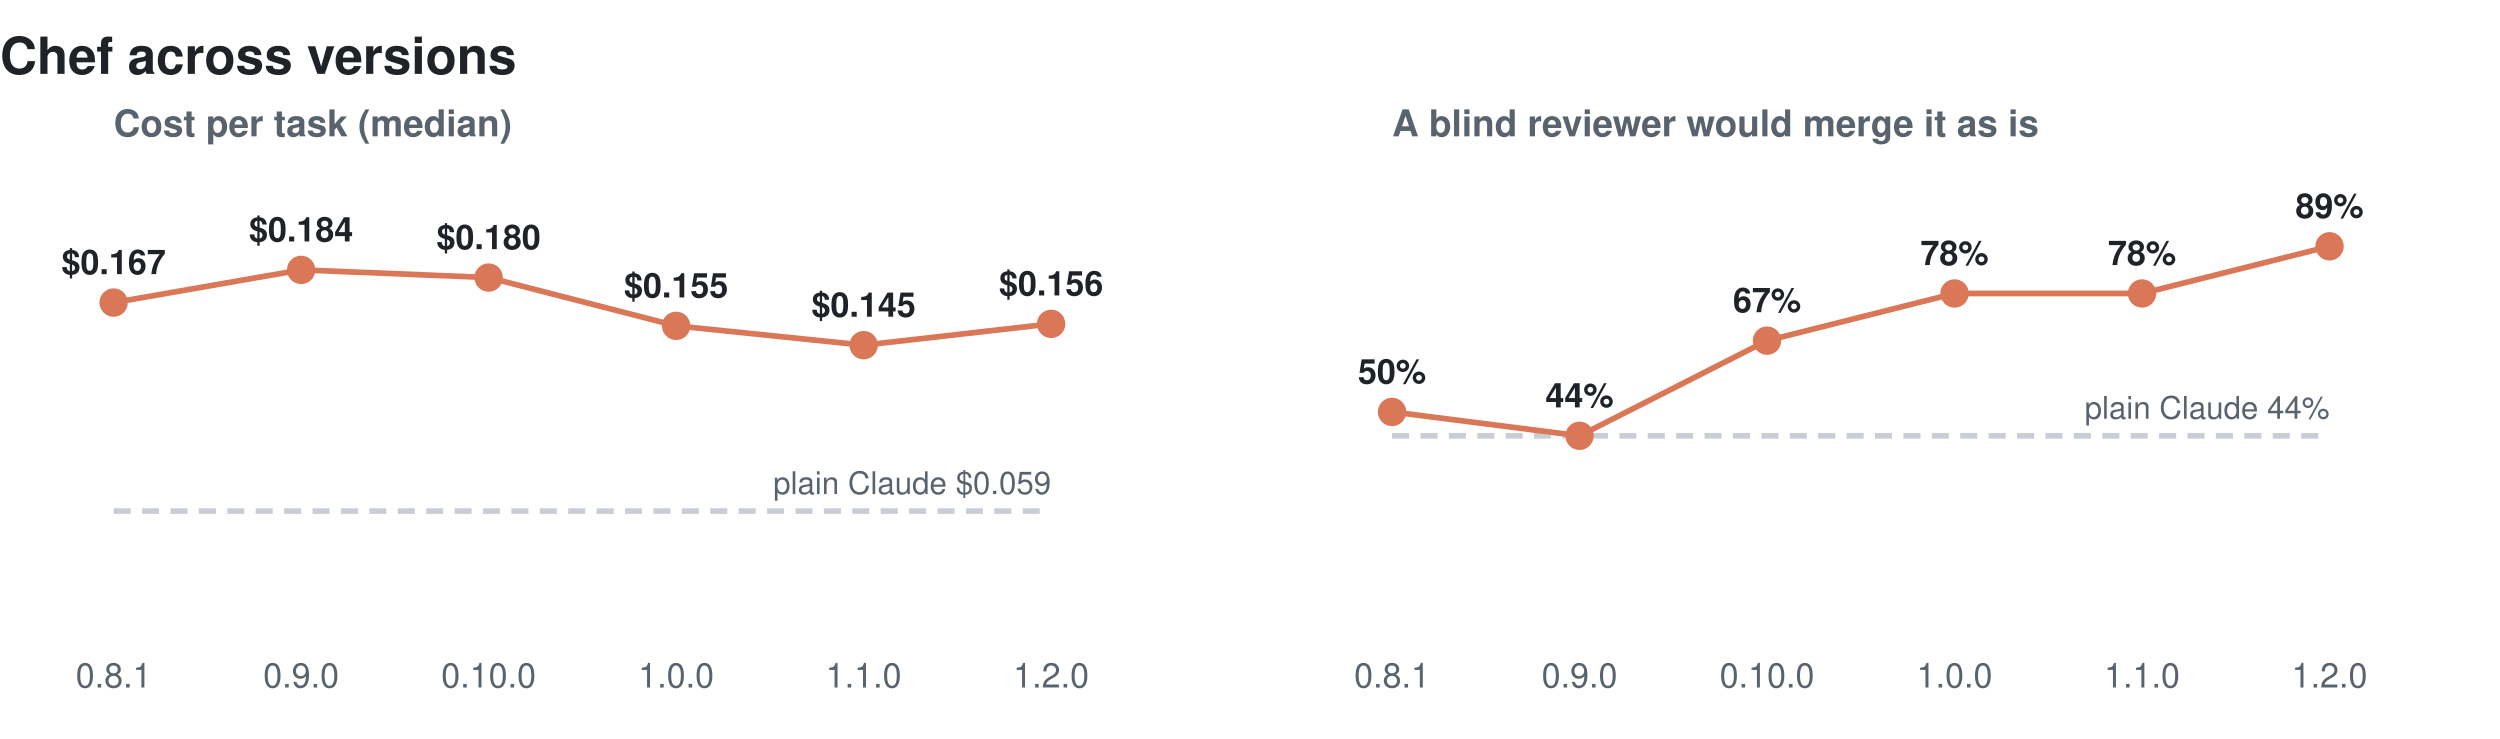
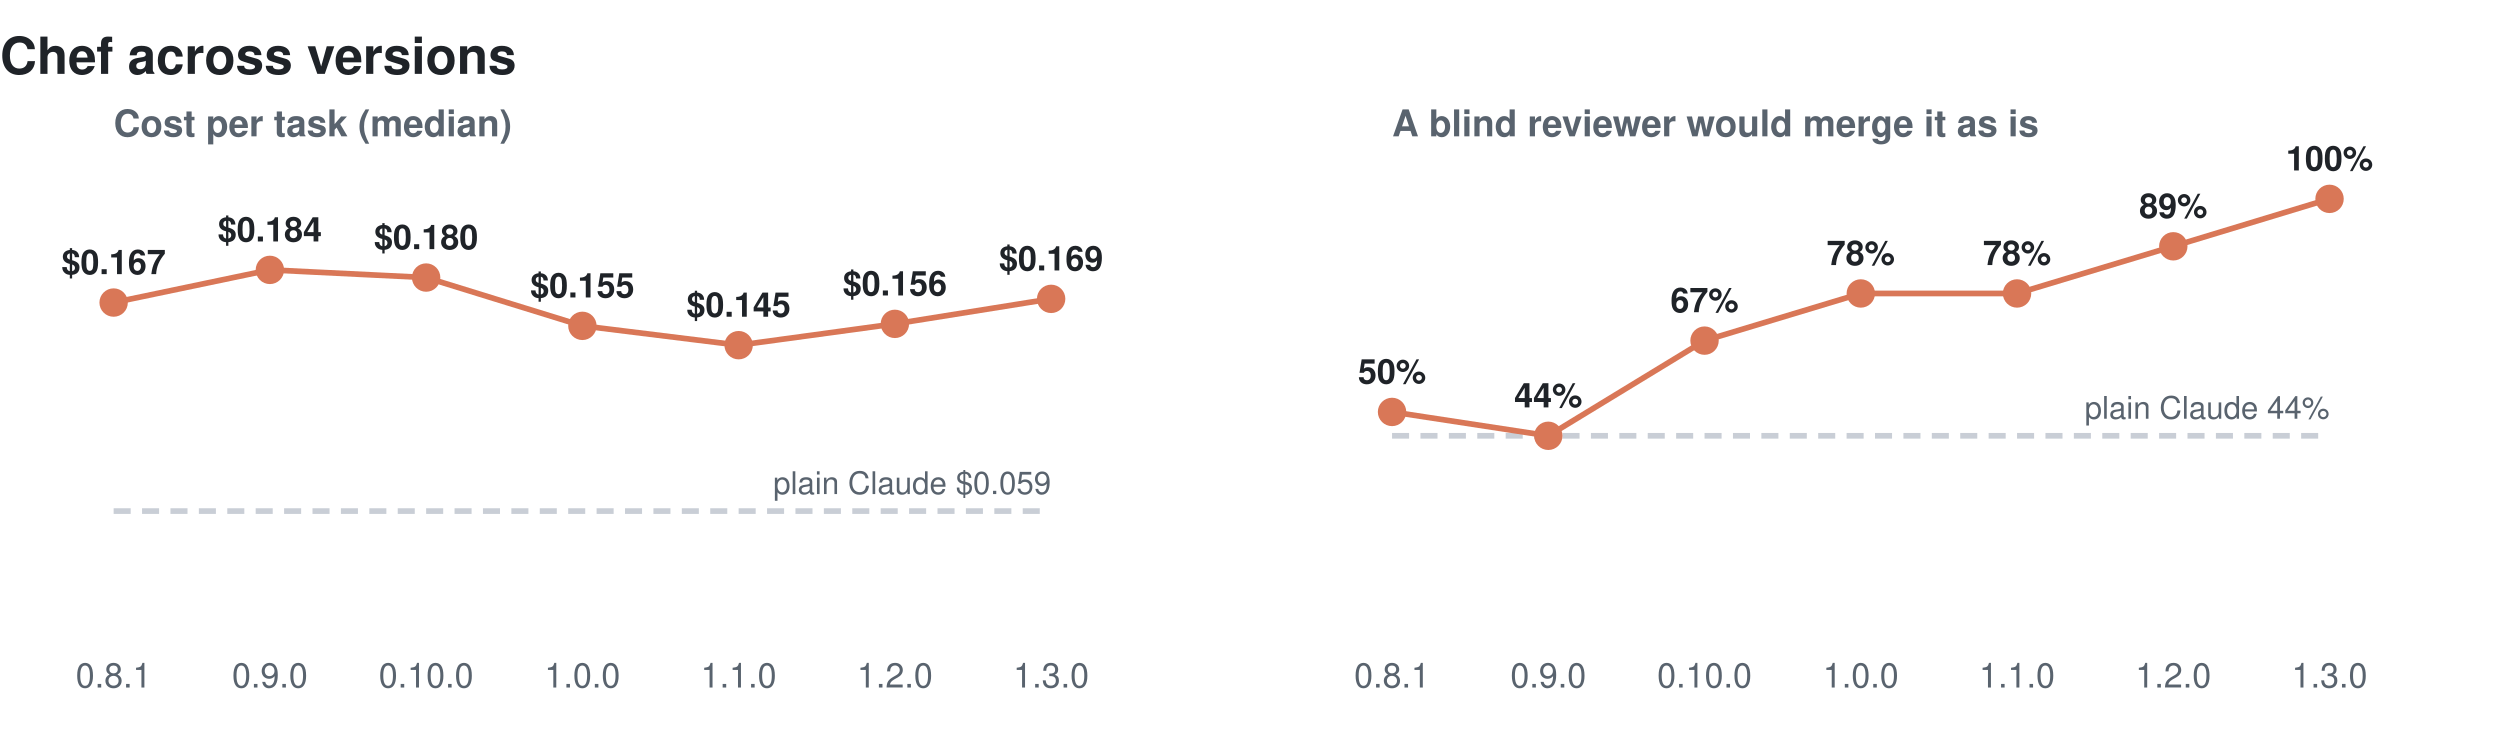
- <svg xmlns="http://www.w3.org/2000/svg" width="880" height="260" viewBox="0 0 880 260" role="img" aria-label="Chef by version, on python, docker, prometheus: 0.8.1 $0.167 per task, 50% merged as is; 0.9.0 $0.184 per task, 44% merged as is; 0.10.0 $0.180 per task, 67% merged as is; 1.0.0 $0.155 per task, 78% merged as is; 1.1.0 $0.145 per task, 78% merged as is; 1.2.0 $0.156 per task, 89% merged as is. Plain Claude: $0.059, 44%.">
+ <svg xmlns="http://www.w3.org/2000/svg" width="880" height="260" viewBox="0 0 880 260" role="img" aria-label="Chef by version, on python, docker, prometheus: 0.8.1 $0.167 per task, 50% merged as is; 0.9.0 $0.184 per task, 44% merged as is; 0.10.0 $0.180 per task, 67% merged as is; 1.0.0 $0.155 per task, 78% merged as is; 1.1.0 $0.145 per task, 78% merged as is; 1.2.0 $0.156 per task, 89% merged as is; 1.3.0 $0.169 per task, 100% merged as is. Plain Claude: $0.059, 44%.">
  <text x="0.0" y="26.0" fill="#1F2328" font-family="-apple-system, BlinkMacSystemFont, 'Segoe UI', Helvetica, Arial, sans-serif" font-size="18" font-weight="600" text-anchor="start">Chef across versions</text>
  <text x="40.0" y="48.0" fill="#59636E" font-family="-apple-system, BlinkMacSystemFont, 'Segoe UI', Helvetica, Arial, sans-serif" font-size="13" font-weight="600" text-anchor="start">Cost per task (median)</text>
  <line x1="40.0" y1="179.9" x2="370.0" y2="179.9" stroke="#C9CED6" stroke-width="2" stroke-dasharray="6 4" />
  <text x="370.0" y="173.9" fill="#59636E" font-family="-apple-system, BlinkMacSystemFont, 'Segoe UI', Helvetica, Arial, sans-serif" font-size="11" font-weight="400" text-anchor="end">plain Claude $0.059</text>
-   <polyline points="40.0,106.5 106.0,95.0 172.0,97.7 238.0,114.7 304.0,121.5 370.0,114.0" fill="none" stroke="#D97757" stroke-width="2" />
+   <polyline points="40.0,106.5 95.0,95.0 150.0,97.7 205.0,114.7 260.0,121.5 315.0,114.0 370.0,105.2" fill="none" stroke="#D97757" stroke-width="2" />
  <circle cx="40.0" cy="106.5" r="5" fill="#D97757" />
  <text x="40.0" y="96.5" fill="#1F2328" font-family="-apple-system, BlinkMacSystemFont, 'Segoe UI', Helvetica, Arial, sans-serif" font-size="12" font-weight="600" text-anchor="middle">$0.167</text>
  <text x="40.0" y="242.0" fill="#59636E" font-family="-apple-system, BlinkMacSystemFont, 'Segoe UI', Helvetica, Arial, sans-serif" font-size="12" font-weight="400" text-anchor="middle">0.8.1</text>
-   <circle cx="106.0" cy="95.0" r="5" fill="#D97757" />
-   <text x="106.0" y="85.0" fill="#1F2328" font-family="-apple-system, BlinkMacSystemFont, 'Segoe UI', Helvetica, Arial, sans-serif" font-size="12" font-weight="600" text-anchor="middle">$0.184</text>
-   <text x="106.0" y="242.0" fill="#59636E" font-family="-apple-system, BlinkMacSystemFont, 'Segoe UI', Helvetica, Arial, sans-serif" font-size="12" font-weight="400" text-anchor="middle">0.9.0</text>
-   <circle cx="172.0" cy="97.7" r="5" fill="#D97757" />
-   <text x="172.0" y="87.7" fill="#1F2328" font-family="-apple-system, BlinkMacSystemFont, 'Segoe UI', Helvetica, Arial, sans-serif" font-size="12" font-weight="600" text-anchor="middle">$0.180</text>
-   <text x="172.0" y="242.0" fill="#59636E" font-family="-apple-system, BlinkMacSystemFont, 'Segoe UI', Helvetica, Arial, sans-serif" font-size="12" font-weight="400" text-anchor="middle">0.10.0</text>
-   <circle cx="238.0" cy="114.7" r="5" fill="#D97757" />
-   <text x="238.0" y="104.7" fill="#1F2328" font-family="-apple-system, BlinkMacSystemFont, 'Segoe UI', Helvetica, Arial, sans-serif" font-size="12" font-weight="600" text-anchor="middle">$0.155</text>
-   <text x="238.0" y="242.0" fill="#59636E" font-family="-apple-system, BlinkMacSystemFont, 'Segoe UI', Helvetica, Arial, sans-serif" font-size="12" font-weight="400" text-anchor="middle">1.0.0</text>
-   <circle cx="304.0" cy="121.5" r="5" fill="#D97757" />
-   <text x="304.0" y="111.5" fill="#1F2328" font-family="-apple-system, BlinkMacSystemFont, 'Segoe UI', Helvetica, Arial, sans-serif" font-size="12" font-weight="600" text-anchor="middle">$0.145</text>
-   <text x="304.0" y="242.0" fill="#59636E" font-family="-apple-system, BlinkMacSystemFont, 'Segoe UI', Helvetica, Arial, sans-serif" font-size="12" font-weight="400" text-anchor="middle">1.1.0</text>
-   <circle cx="370.0" cy="114.0" r="5" fill="#D97757" />
-   <text x="370.0" y="104.0" fill="#1F2328" font-family="-apple-system, BlinkMacSystemFont, 'Segoe UI', Helvetica, Arial, sans-serif" font-size="12" font-weight="600" text-anchor="middle">$0.156</text>
-   <text x="370.0" y="242.0" fill="#59636E" font-family="-apple-system, BlinkMacSystemFont, 'Segoe UI', Helvetica, Arial, sans-serif" font-size="12" font-weight="400" text-anchor="middle">1.2.0</text>
+   <circle cx="95.0" cy="95.0" r="5" fill="#D97757" />
+   <text x="95.0" y="85.0" fill="#1F2328" font-family="-apple-system, BlinkMacSystemFont, 'Segoe UI', Helvetica, Arial, sans-serif" font-size="12" font-weight="600" text-anchor="middle">$0.184</text>
+   <text x="95.0" y="242.0" fill="#59636E" font-family="-apple-system, BlinkMacSystemFont, 'Segoe UI', Helvetica, Arial, sans-serif" font-size="12" font-weight="400" text-anchor="middle">0.9.0</text>
+   <circle cx="150.0" cy="97.7" r="5" fill="#D97757" />
+   <text x="150.0" y="87.7" fill="#1F2328" font-family="-apple-system, BlinkMacSystemFont, 'Segoe UI', Helvetica, Arial, sans-serif" font-size="12" font-weight="600" text-anchor="middle">$0.180</text>
+   <text x="150.0" y="242.0" fill="#59636E" font-family="-apple-system, BlinkMacSystemFont, 'Segoe UI', Helvetica, Arial, sans-serif" font-size="12" font-weight="400" text-anchor="middle">0.10.0</text>
+   <circle cx="205.0" cy="114.7" r="5" fill="#D97757" />
+   <text x="205.0" y="104.7" fill="#1F2328" font-family="-apple-system, BlinkMacSystemFont, 'Segoe UI', Helvetica, Arial, sans-serif" font-size="12" font-weight="600" text-anchor="middle">$0.155</text>
+   <text x="205.0" y="242.0" fill="#59636E" font-family="-apple-system, BlinkMacSystemFont, 'Segoe UI', Helvetica, Arial, sans-serif" font-size="12" font-weight="400" text-anchor="middle">1.0.0</text>
+   <circle cx="260.0" cy="121.5" r="5" fill="#D97757" />
+   <text x="260.0" y="111.5" fill="#1F2328" font-family="-apple-system, BlinkMacSystemFont, 'Segoe UI', Helvetica, Arial, sans-serif" font-size="12" font-weight="600" text-anchor="middle">$0.145</text>
+   <text x="260.0" y="242.0" fill="#59636E" font-family="-apple-system, BlinkMacSystemFont, 'Segoe UI', Helvetica, Arial, sans-serif" font-size="12" font-weight="400" text-anchor="middle">1.1.0</text>
+   <circle cx="315.0" cy="114.0" r="5" fill="#D97757" />
+   <text x="315.0" y="104.0" fill="#1F2328" font-family="-apple-system, BlinkMacSystemFont, 'Segoe UI', Helvetica, Arial, sans-serif" font-size="12" font-weight="600" text-anchor="middle">$0.156</text>
+   <text x="315.0" y="242.0" fill="#59636E" font-family="-apple-system, BlinkMacSystemFont, 'Segoe UI', Helvetica, Arial, sans-serif" font-size="12" font-weight="400" text-anchor="middle">1.2.0</text>
+   <circle cx="370.0" cy="105.2" r="5" fill="#D97757" />
+   <text x="370.0" y="95.2" fill="#1F2328" font-family="-apple-system, BlinkMacSystemFont, 'Segoe UI', Helvetica, Arial, sans-serif" font-size="12" font-weight="600" text-anchor="middle">$0.169</text>
+   <text x="370.0" y="242.0" fill="#59636E" font-family="-apple-system, BlinkMacSystemFont, 'Segoe UI', Helvetica, Arial, sans-serif" font-size="12" font-weight="400" text-anchor="middle">1.3.0</text>
  <text x="490.0" y="48.0" fill="#59636E" font-family="-apple-system, BlinkMacSystemFont, 'Segoe UI', Helvetica, Arial, sans-serif" font-size="13" font-weight="600" text-anchor="start">A blind reviewer would merge it as is</text>
  <line x1="490.0" y1="153.4" x2="820.0" y2="153.4" stroke="#C9CED6" stroke-width="2" stroke-dasharray="6 4" />
  <text x="820.0" y="147.4" fill="#59636E" font-family="-apple-system, BlinkMacSystemFont, 'Segoe UI', Helvetica, Arial, sans-serif" font-size="11" font-weight="400" text-anchor="end">plain Claude 44%</text>
-   <polyline points="490.0,145.0 556.0,153.4 622.0,119.9 688.0,103.3 754.0,103.3 820.0,86.7" fill="none" stroke="#D97757" stroke-width="2" />
+   <polyline points="490.0,145.0 545.0,153.4 600.0,119.9 655.0,103.3 710.0,103.3 765.0,86.7 820.0,70.0" fill="none" stroke="#D97757" stroke-width="2" />
  <circle cx="490.0" cy="145.0" r="5" fill="#D97757" />
  <text x="490.0" y="135.0" fill="#1F2328" font-family="-apple-system, BlinkMacSystemFont, 'Segoe UI', Helvetica, Arial, sans-serif" font-size="12" font-weight="600" text-anchor="middle">50%</text>
  <text x="490.0" y="242.0" fill="#59636E" font-family="-apple-system, BlinkMacSystemFont, 'Segoe UI', Helvetica, Arial, sans-serif" font-size="12" font-weight="400" text-anchor="middle">0.8.1</text>
-   <circle cx="556.0" cy="153.4" r="5" fill="#D97757" />
-   <text x="556.0" y="143.4" fill="#1F2328" font-family="-apple-system, BlinkMacSystemFont, 'Segoe UI', Helvetica, Arial, sans-serif" font-size="12" font-weight="600" text-anchor="middle">44%</text>
-   <text x="556.0" y="242.0" fill="#59636E" font-family="-apple-system, BlinkMacSystemFont, 'Segoe UI', Helvetica, Arial, sans-serif" font-size="12" font-weight="400" text-anchor="middle">0.9.0</text>
-   <circle cx="622.0" cy="119.9" r="5" fill="#D97757" />
-   <text x="622.0" y="109.9" fill="#1F2328" font-family="-apple-system, BlinkMacSystemFont, 'Segoe UI', Helvetica, Arial, sans-serif" font-size="12" font-weight="600" text-anchor="middle">67%</text>
-   <text x="622.0" y="242.0" fill="#59636E" font-family="-apple-system, BlinkMacSystemFont, 'Segoe UI', Helvetica, Arial, sans-serif" font-size="12" font-weight="400" text-anchor="middle">0.10.0</text>
-   <circle cx="688.0" cy="103.3" r="5" fill="#D97757" />
-   <text x="688.0" y="93.3" fill="#1F2328" font-family="-apple-system, BlinkMacSystemFont, 'Segoe UI', Helvetica, Arial, sans-serif" font-size="12" font-weight="600" text-anchor="middle">78%</text>
-   <text x="688.0" y="242.0" fill="#59636E" font-family="-apple-system, BlinkMacSystemFont, 'Segoe UI', Helvetica, Arial, sans-serif" font-size="12" font-weight="400" text-anchor="middle">1.0.0</text>
-   <circle cx="754.0" cy="103.3" r="5" fill="#D97757" />
-   <text x="754.0" y="93.3" fill="#1F2328" font-family="-apple-system, BlinkMacSystemFont, 'Segoe UI', Helvetica, Arial, sans-serif" font-size="12" font-weight="600" text-anchor="middle">78%</text>
-   <text x="754.0" y="242.0" fill="#59636E" font-family="-apple-system, BlinkMacSystemFont, 'Segoe UI', Helvetica, Arial, sans-serif" font-size="12" font-weight="400" text-anchor="middle">1.1.0</text>
-   <circle cx="820.0" cy="86.7" r="5" fill="#D97757" />
-   <text x="820.0" y="76.7" fill="#1F2328" font-family="-apple-system, BlinkMacSystemFont, 'Segoe UI', Helvetica, Arial, sans-serif" font-size="12" font-weight="600" text-anchor="middle">89%</text>
-   <text x="820.0" y="242.0" fill="#59636E" font-family="-apple-system, BlinkMacSystemFont, 'Segoe UI', Helvetica, Arial, sans-serif" font-size="12" font-weight="400" text-anchor="middle">1.2.0</text>
+   <circle cx="545.0" cy="153.4" r="5" fill="#D97757" />
+   <text x="545.0" y="143.4" fill="#1F2328" font-family="-apple-system, BlinkMacSystemFont, 'Segoe UI', Helvetica, Arial, sans-serif" font-size="12" font-weight="600" text-anchor="middle">44%</text>
+   <text x="545.0" y="242.0" fill="#59636E" font-family="-apple-system, BlinkMacSystemFont, 'Segoe UI', Helvetica, Arial, sans-serif" font-size="12" font-weight="400" text-anchor="middle">0.9.0</text>
+   <circle cx="600.0" cy="119.9" r="5" fill="#D97757" />
+   <text x="600.0" y="109.9" fill="#1F2328" font-family="-apple-system, BlinkMacSystemFont, 'Segoe UI', Helvetica, Arial, sans-serif" font-size="12" font-weight="600" text-anchor="middle">67%</text>
+   <text x="600.0" y="242.0" fill="#59636E" font-family="-apple-system, BlinkMacSystemFont, 'Segoe UI', Helvetica, Arial, sans-serif" font-size="12" font-weight="400" text-anchor="middle">0.10.0</text>
+   <circle cx="655.0" cy="103.3" r="5" fill="#D97757" />
+   <text x="655.0" y="93.3" fill="#1F2328" font-family="-apple-system, BlinkMacSystemFont, 'Segoe UI', Helvetica, Arial, sans-serif" font-size="12" font-weight="600" text-anchor="middle">78%</text>
+   <text x="655.0" y="242.0" fill="#59636E" font-family="-apple-system, BlinkMacSystemFont, 'Segoe UI', Helvetica, Arial, sans-serif" font-size="12" font-weight="400" text-anchor="middle">1.0.0</text>
+   <circle cx="710.0" cy="103.3" r="5" fill="#D97757" />
+   <text x="710.0" y="93.3" fill="#1F2328" font-family="-apple-system, BlinkMacSystemFont, 'Segoe UI', Helvetica, Arial, sans-serif" font-size="12" font-weight="600" text-anchor="middle">78%</text>
+   <text x="710.0" y="242.0" fill="#59636E" font-family="-apple-system, BlinkMacSystemFont, 'Segoe UI', Helvetica, Arial, sans-serif" font-size="12" font-weight="400" text-anchor="middle">1.1.0</text>
+   <circle cx="765.0" cy="86.7" r="5" fill="#D97757" />
+   <text x="765.0" y="76.7" fill="#1F2328" font-family="-apple-system, BlinkMacSystemFont, 'Segoe UI', Helvetica, Arial, sans-serif" font-size="12" font-weight="600" text-anchor="middle">89%</text>
+   <text x="765.0" y="242.0" fill="#59636E" font-family="-apple-system, BlinkMacSystemFont, 'Segoe UI', Helvetica, Arial, sans-serif" font-size="12" font-weight="400" text-anchor="middle">1.2.0</text>
+   <circle cx="820.0" cy="70.0" r="5" fill="#D97757" />
+   <text x="820.0" y="60.0" fill="#1F2328" font-family="-apple-system, BlinkMacSystemFont, 'Segoe UI', Helvetica, Arial, sans-serif" font-size="12" font-weight="600" text-anchor="middle">100%</text>
+   <text x="820.0" y="242.0" fill="#59636E" font-family="-apple-system, BlinkMacSystemFont, 'Segoe UI', Helvetica, Arial, sans-serif" font-size="12" font-weight="400" text-anchor="middle">1.3.0</text>
</svg>
